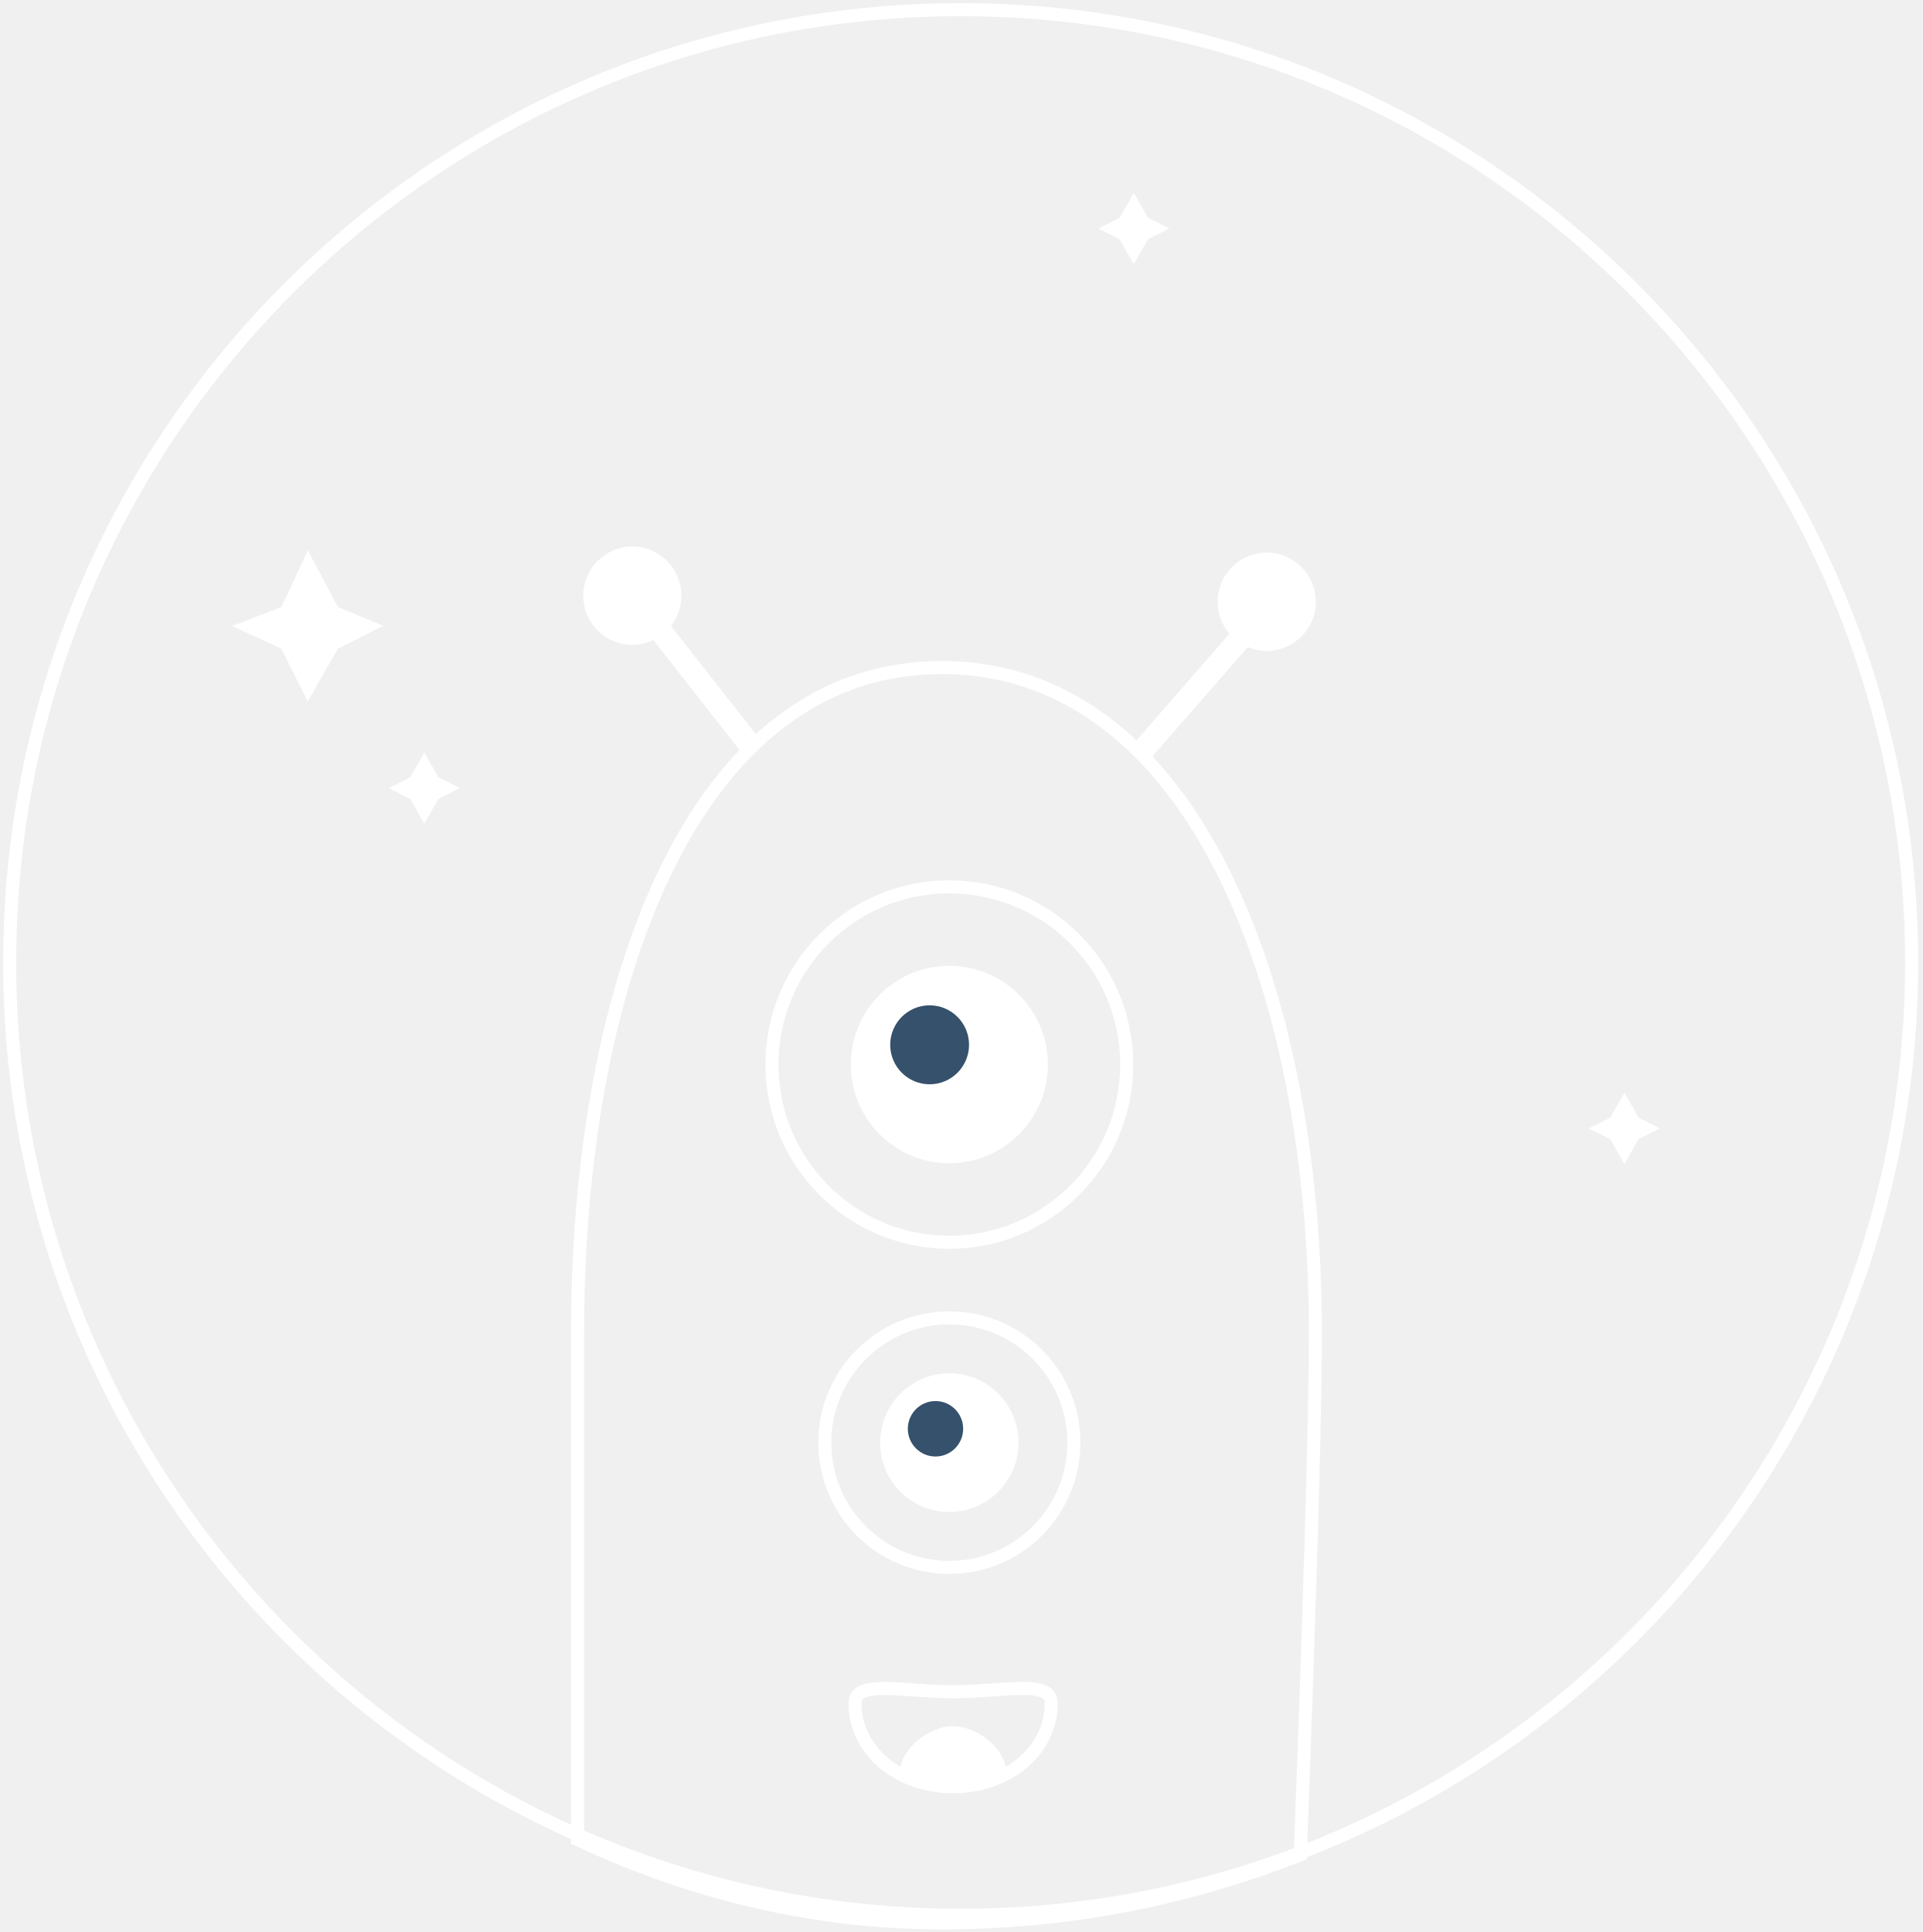
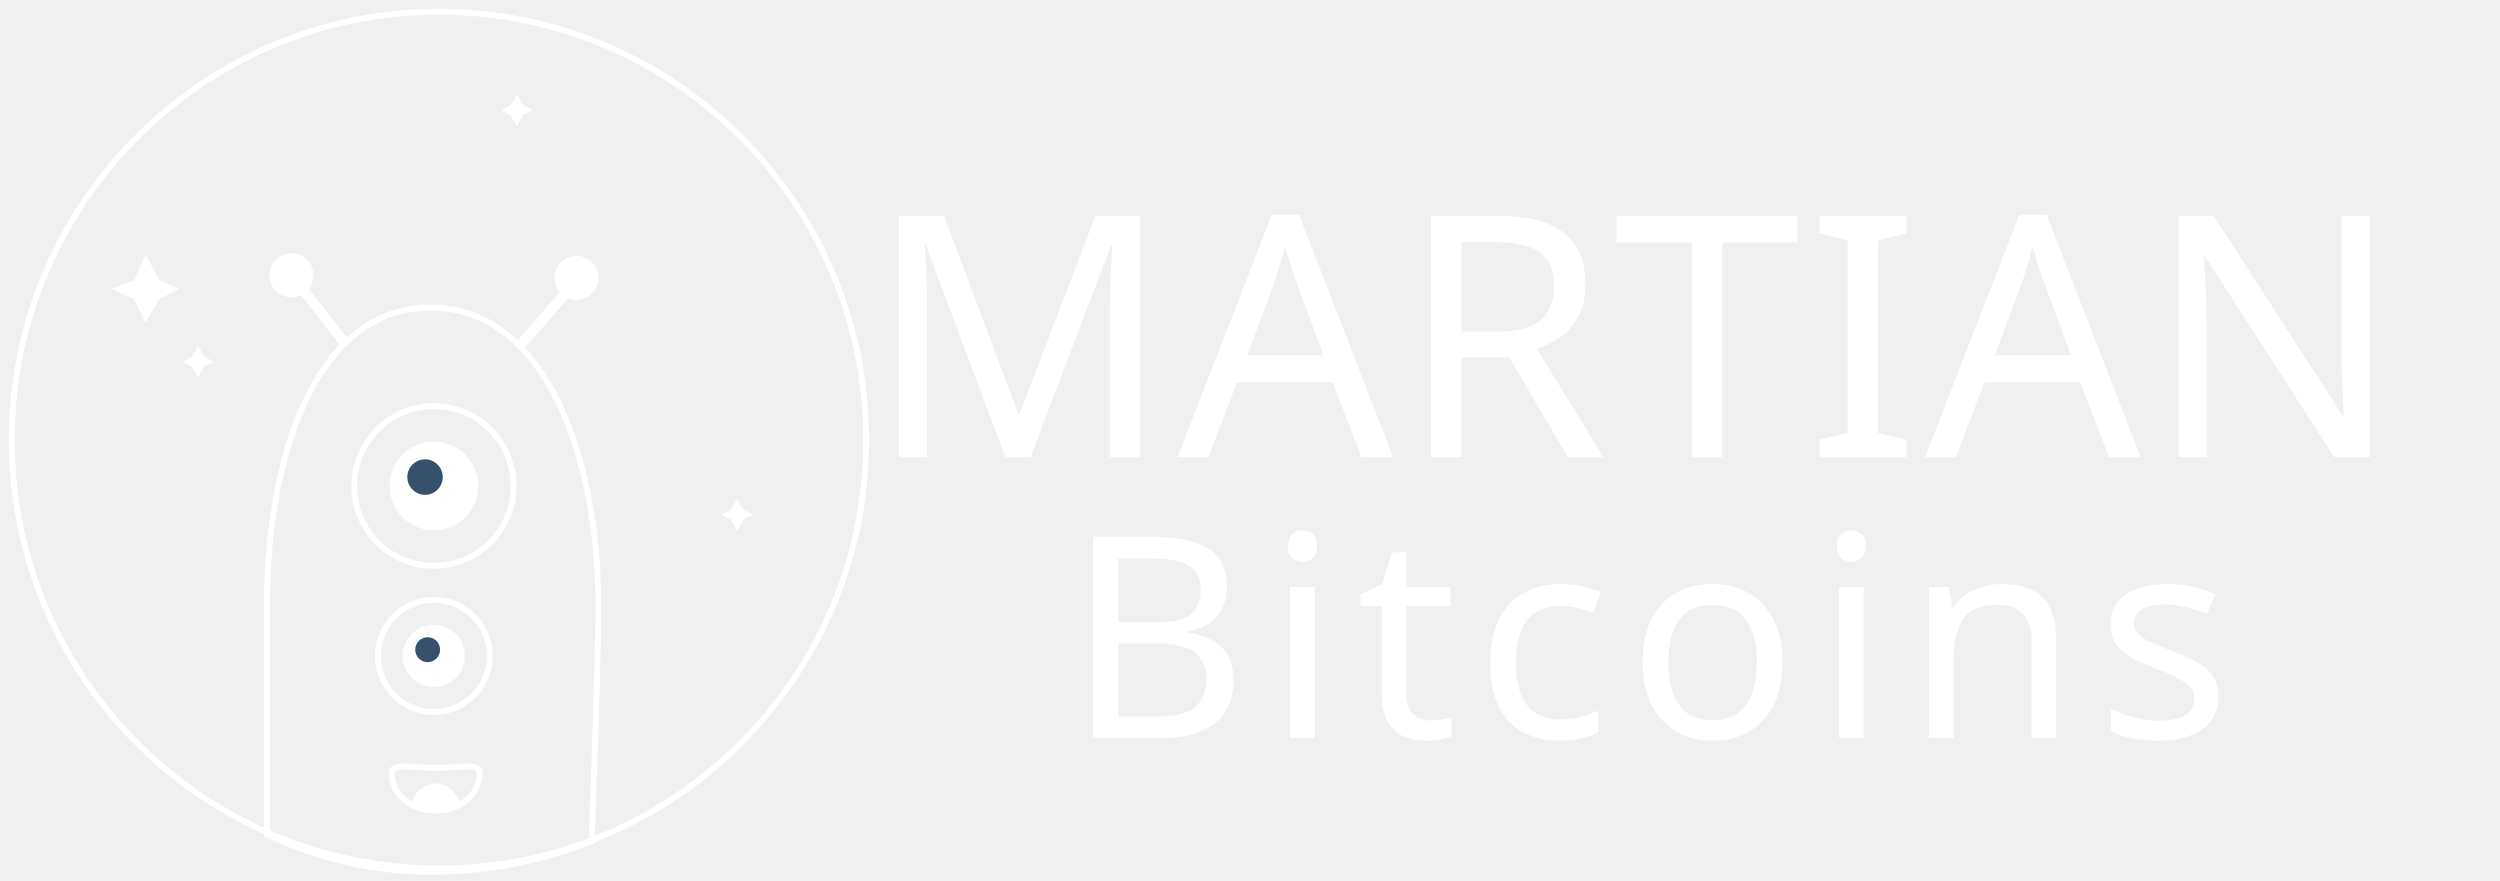
- <svg xmlns="http://www.w3.org/2000/svg" width="199px" height="200px" viewBox="0 0 199 200" version="1.1">
-   <defs />
+ <svg xmlns="http://www.w3.org/2000/svg" width="213px" height="75px" viewBox="0 0 213 75" version="1.1">
  <g id="Page-1" stroke="none" stroke-width="1" fill="none" fill-rule="evenodd">
-     <g id="COOMING-SOON" transform="translate(-620, -299)">
-       <g id="greenmartian.3" transform="translate(621, 300)">
-         <g id="Greenmartian-2-colors">
-           <g id="Bckground">
-             <ellipse id="Oval-26" stroke="#FFFFFF" stroke-width="1.35" cx="98.432" cy="98.634" rx="98.432" ry="98.634" />
-             <polygon id="Star" fill="#FFFFFF" transform="translate(42.92175, 80.58452) rotate(48) translate(-42.92175, -80.58452) " points="42.757 82.421 40.46 83.324 41.117 80.94 40.188 78.118 43.086 78.749 45.384 77.845 44.727 80.229 45.656 83.051" />
-             <polygon id="Star" fill="#FFFFFF" transform="translate(30.85391, 63.79509) rotate(48) translate(-30.85391, -63.79509) " points="30.768 67.4 25.627 69.612 27.578 64.521 25.048 58.557 31.496 60.161 36.081 57.978 34.686 63.04 36.659 69.033" />
-             <polygon id="Star" fill="#FFFFFF" transform="translate(167.1334, 115.8109) rotate(48) translate(-167.1334, -115.8109) " points="166.969 117.647 164.672 118.551 165.328 116.167 164.399 113.344 167.298 113.975 169.595 113.071 168.938 115.455 169.868 118.278" />
-             <polygon id="Star" fill="#FFFFFF" transform="translate(116.3551, 22.65677) rotate(48) translate(-116.3551, -22.65677) " points="116.191 24.493 113.893 25.397 114.55 23.013 113.621 20.19 116.52 20.821 118.817 19.917 118.16 22.301 119.089 25.124" />
+     <g id="LAnding-page-Copy-8-*-Copy" transform="translate(-39, -29)">
+       <g id="Hero-image">
+         <g id="greenmartian.3" transform="translate(40, 30)">
+           <g id="Font" transform="translate(72.8, 12.86994)" fill="#FFFFFF" font-family="HiraKakuPro-W3, Hiragino Kaku Gothic Pro" font-weight="300">
+             <text id="Bitcoins" font-size="24" letter-spacing="1.467">
+               <tspan x="17" y="49">Bitcoins</tspan>
+             </text>
+             <text id="MARTIAN" font-size="28.8" letter-spacing="0.4">
+               <tspan x="0" y="25.079">MARTIAN</tspan>
+             </text>
          </g>
-           <g id="Body" transform="translate(58.59042, 55.57933)">
-             <path d="M74.996,135.426 C76.037,107.812 76.558,89.807 76.558,81.412 C76.558,45.496 63.743,12.525 37.888,12.525 C12.034,12.525 0.189,45.496 0.189,81.412 C0.189,89.81 0.189,107.292 0.189,133.86 C12.483,139.601 25.05,142.471 37.888,142.471 C50.727,142.471 63.096,140.123 74.996,135.426 Z" id="Oval-27" stroke="#FFFFFF" stroke-width="1.35" />
-             <g id="Antena-izq" transform="translate(0.781206, 0)">
-               <path d="M8.203,9.002 L16.796,19.962" id="Line-5" stroke="#FFFFFF" stroke-width="2.333" stroke-linecap="square" />
-               <ellipse id="Oval-28" fill="#FFFFFF" cx="5.078" cy="5.088" rx="5.078" ry="5.088" />
+           <g id="Greenmartian-2-colors">
+             <g id="Bckground">
+               <ellipse id="Oval-26" stroke="#FFFFFF" stroke-width="0.5" cx="36.4" cy="36.494" rx="36.4" ry="36.494" />
+               <polygon id="Star" fill="#FFFFFF" transform="translate(15.87241, 29.81627) rotate(48) translate(-15.87241, -29.81627) " points="15.812 30.496 14.962 30.83 15.205 29.948 14.861 28.903 15.933 29.137 16.783 28.803 16.54 29.685 16.884 30.729" />
+               <polygon id="Star" fill="#FFFFFF" transform="translate(11.40974, 23.60418) rotate(48) translate(-11.40974, -23.60418) " points="11.378 24.938 9.477 25.757 10.198 23.873 9.263 21.666 11.647 22.26 13.343 21.452 12.827 23.325 13.557 25.542" />
+               <polygon id="Star" fill="#FFFFFF" transform="translate(61.80575, 42.85001) rotate(48) translate(-61.80575, -42.85001) " points="61.745 43.529 60.895 43.864 61.138 42.982 60.795 41.937 61.867 42.171 62.716 41.836 62.473 42.718 62.817 43.763" />
+               <polygon id="Star" fill="#FFFFFF" transform="translate(43.02797, 8.383004) rotate(48) translate(-43.02797, -8.383004) " points="42.967 9.062 42.118 9.397 42.36 8.515 42.017 7.47 43.089 7.704 43.938 7.369 43.695 8.251 44.039 9.296" />
            </g>
-             <g id="Antena-derecha" transform="translate(68.58132, 11.29224) rotate(3) translate(-68.58132, -11.29224) translate(59.11671, 0.48143)">
-               <path d="M0.391,9.785 L8.984,20.744" id="Line-5" stroke="#FFFFFF" stroke-width="2.333" stroke-linecap="square" transform="translate(4.687233, 15.26474) scale(-1, 1) translate(-4.687233, -15.26474) " />
-               <ellipse id="Oval-28" fill="#FFFFFF" transform="translate(12.10869, 5.088248) scale(-1, 1) translate(-12.10869, -5.088248) " cx="12.109" cy="5.088" rx="5.078" ry="5.088" />
-             </g>
-             <g id="Big-eye" transform="translate(20.31134, 35.22633)">
-               <ellipse id="Oval-29" stroke="#FFFFFF" stroke-width="1.35" cx="18.358" cy="18.396" rx="18.358" ry="18.396" />
-               <ellipse id="Oval-29" fill="#FFFFFF" cx="18.358" cy="18.396" rx="10.199" ry="10.22" />
-               <ellipse id="Oval-29" fill="#36516B" cx="16.319" cy="16.352" rx="4.08" ry="4.088" />
-             </g>
-             <g id="Small-eye" transform="translate(25.77978, 79.84636)">
-               <ellipse id="Oval-29" stroke="#FFFFFF" stroke-width="1.35" cx="12.89" cy="12.916" rx="12.89" ry="12.916" />
-               <ellipse id="Oval-29" fill="#FFFFFF" cx="12.89" cy="12.916" rx="7.161" ry="7.176" />
-               <ellipse id="Oval-29" fill="#36516B" cx="11.458" cy="11.481" rx="2.864" ry="2.87" />
-             </g>
-             <g id="Mouth" transform="translate(28.90461, 118.2039)">
-               <path d="M10.156,10.176 C15.764,10.176 20.311,6.495 20.311,1.524 C20.311,-0.967 15.243,0.345 10.156,0.349 C5.088,0.354 0,-0.957 0,1.524 C0,6.495 4.547,10.176 10.156,10.176 Z" id="Oval-30" stroke="#FFFFFF" stroke-width="1.35" />
-               <path d="M10.156,10.176 C12.744,10.176 15.624,7.738 15.624,5.48 C15.624,4.697 12.499,3.914 10.156,3.914 C7.812,3.914 4.687,4.697 4.687,5.48 C4.687,7.722 7.567,10.176 10.156,10.176 Z" id="Oval-30" fill="#FFFFFF" transform="translate(10.15567, 7.045267) scale(1, -1) translate(-10.15567, -7.045267) " />
+             <g id="Body" transform="translate(21.66667, 20.56435)">
+               <path d="M27.733,50.108 C28.119,39.89 28.311,33.229 28.311,30.122 C28.311,16.833 23.572,4.634 14.011,4.634 C4.45,4.634 0.07,16.833 0.07,30.122 C0.07,33.23 0.07,39.698 0.07,49.528 C4.616,51.652 9.263,52.714 14.011,52.714 C18.759,52.714 23.333,51.845 27.733,50.108 Z" id="Oval-27" stroke="#FFFFFF" stroke-width="0.5" />
+               <g id="Antena-izq" transform="translate(0.288889, 0)">
+                 <path d="M3.033,3.331 L6.211,7.386" id="Line-5" stroke="#FFFFFF" stroke-width="0.864" stroke-linecap="square" />
+                 <ellipse id="Oval-28" fill="#FFFFFF" cx="1.878" cy="1.883" rx="1.878" ry="1.883" />
+               </g>
+               <g id="Antena-derecha" transform="translate(25.36129, 4.178129) rotate(3) translate(-25.36129, -4.178129) translate(21.86129, 0.178129)">
+                 <path d="M0.144,3.62 L3.322,7.675" id="Line-5" stroke="#FFFFFF" stroke-width="0.864" stroke-linecap="square" transform="translate(1.733333, 5.647956) scale(-1, 1) translate(-1.733333, -5.647956) " />
+                 <ellipse id="Oval-28" fill="#FFFFFF" transform="translate(4.477778, 1.882652) scale(-1, 1) translate(-4.477778, -1.882652) " cx="4.478" cy="1.883" rx="1.878" ry="1.883" />
+               </g>
+               <g id="Big-eye" transform="translate(7.511111, 13.03374)">
+                 <ellipse id="Oval-29" stroke="#FFFFFF" stroke-width="0.5" cx="6.789" cy="6.807" rx="6.789" ry="6.807" />
+                 <ellipse id="Oval-29" fill="#FFFFFF" cx="6.789" cy="6.807" rx="3.772" ry="3.781" />
+                 <ellipse id="Oval-29" fill="#36516B" cx="6.035" cy="6.05" rx="1.509" ry="1.513" />
+               </g>
+               <g id="Small-eye" transform="translate(9.533333, 29.54315)">
+                 <ellipse id="Oval-29" stroke="#FFFFFF" stroke-width="0.5" cx="4.767" cy="4.779" rx="4.767" ry="4.779" />
+                 <ellipse id="Oval-29" fill="#FFFFFF" cx="4.767" cy="4.779" rx="2.648" ry="2.655" />
+                 <ellipse id="Oval-29" fill="#36516B" cx="4.237" cy="4.248" rx="1.059" ry="1.062" />
+               </g>
+               <g id="Mouth" transform="translate(10.68889, 43.73545)">
+                 <path d="M3.756,3.765 C5.83,3.765 7.511,2.403 7.511,0.564 C7.511,-0.358 5.637,0.128 3.756,0.129 C1.881,0.131 0,-0.354 0,0.564 C0,2.403 1.681,3.765 3.756,3.765 Z" id="Oval-30" stroke="#FFFFFF" stroke-width="0.5" />
+                 <path d="M3.756,3.765 C4.713,3.765 5.778,2.863 5.778,2.027 C5.778,1.738 4.622,1.448 3.756,1.448 C2.889,1.448 1.733,1.738 1.733,2.027 C1.733,2.857 2.798,3.765 3.756,3.765 Z" id="Oval-30" fill="#FFFFFF" transform="translate(3.755556, 2.606749) scale(1, -1) translate(-3.755556, -2.606749) " />
+               </g>
            </g>
          </g>
        </g>
      </g>
    </g>
  </g>
</svg>
